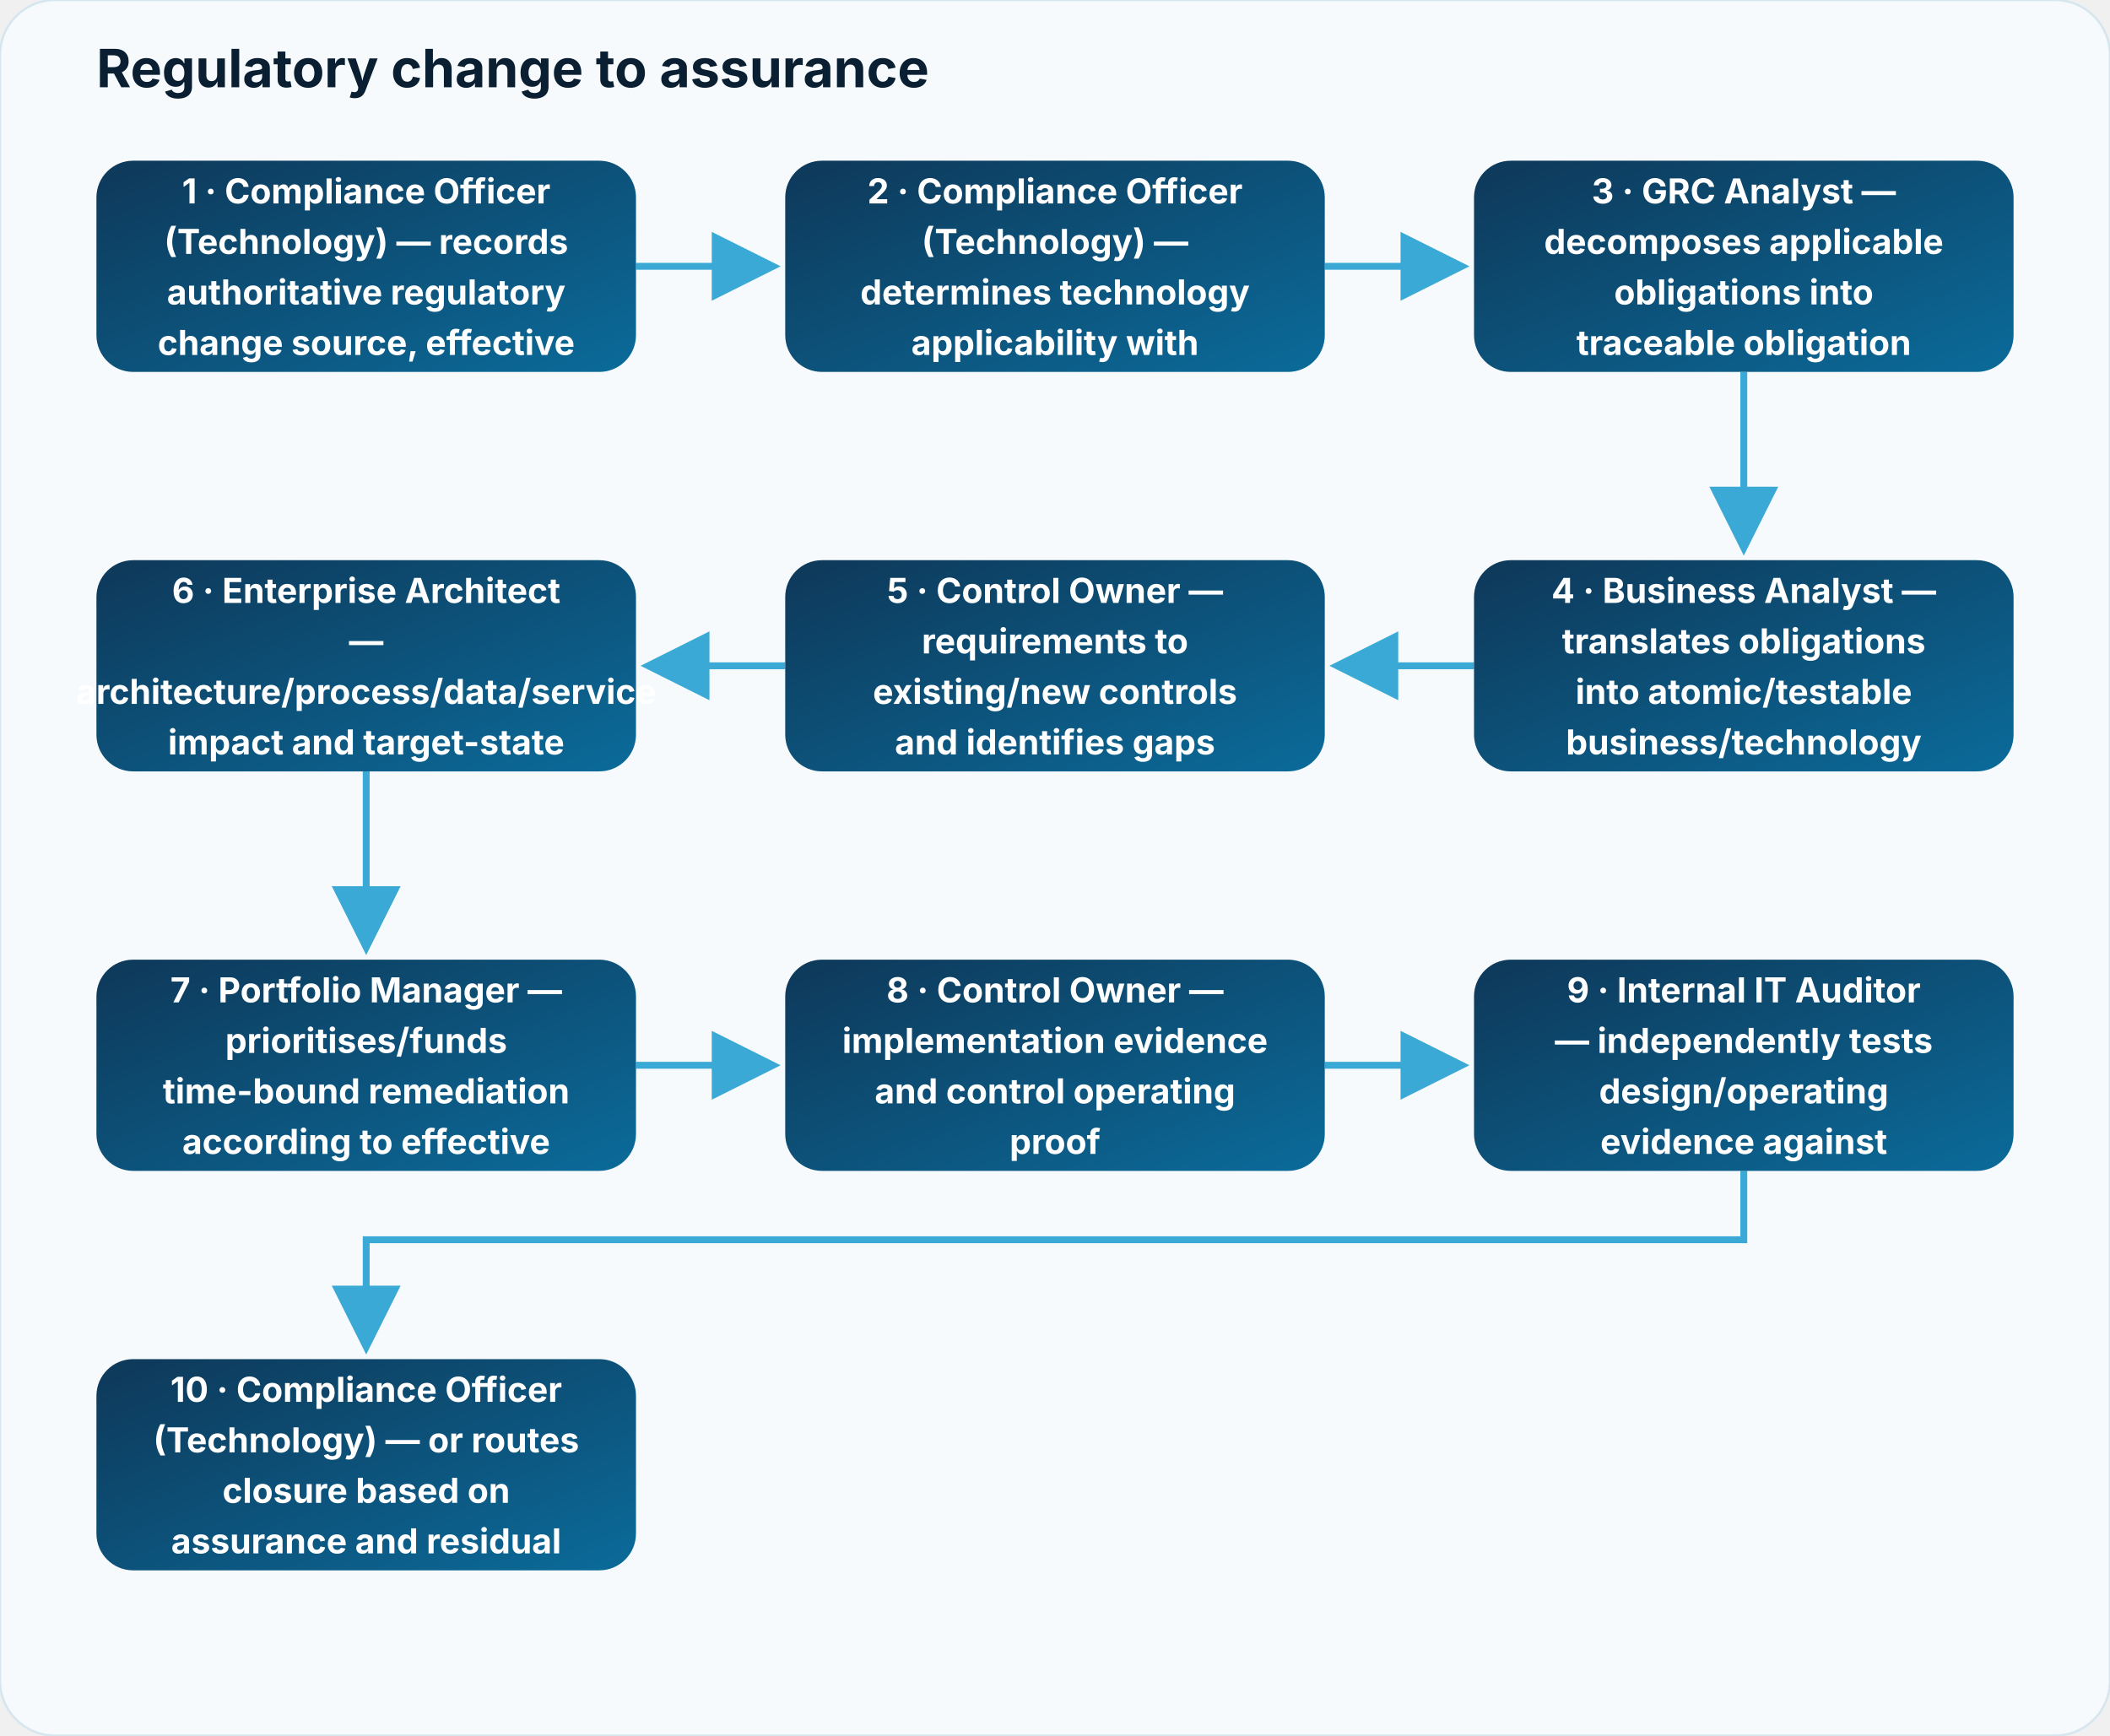
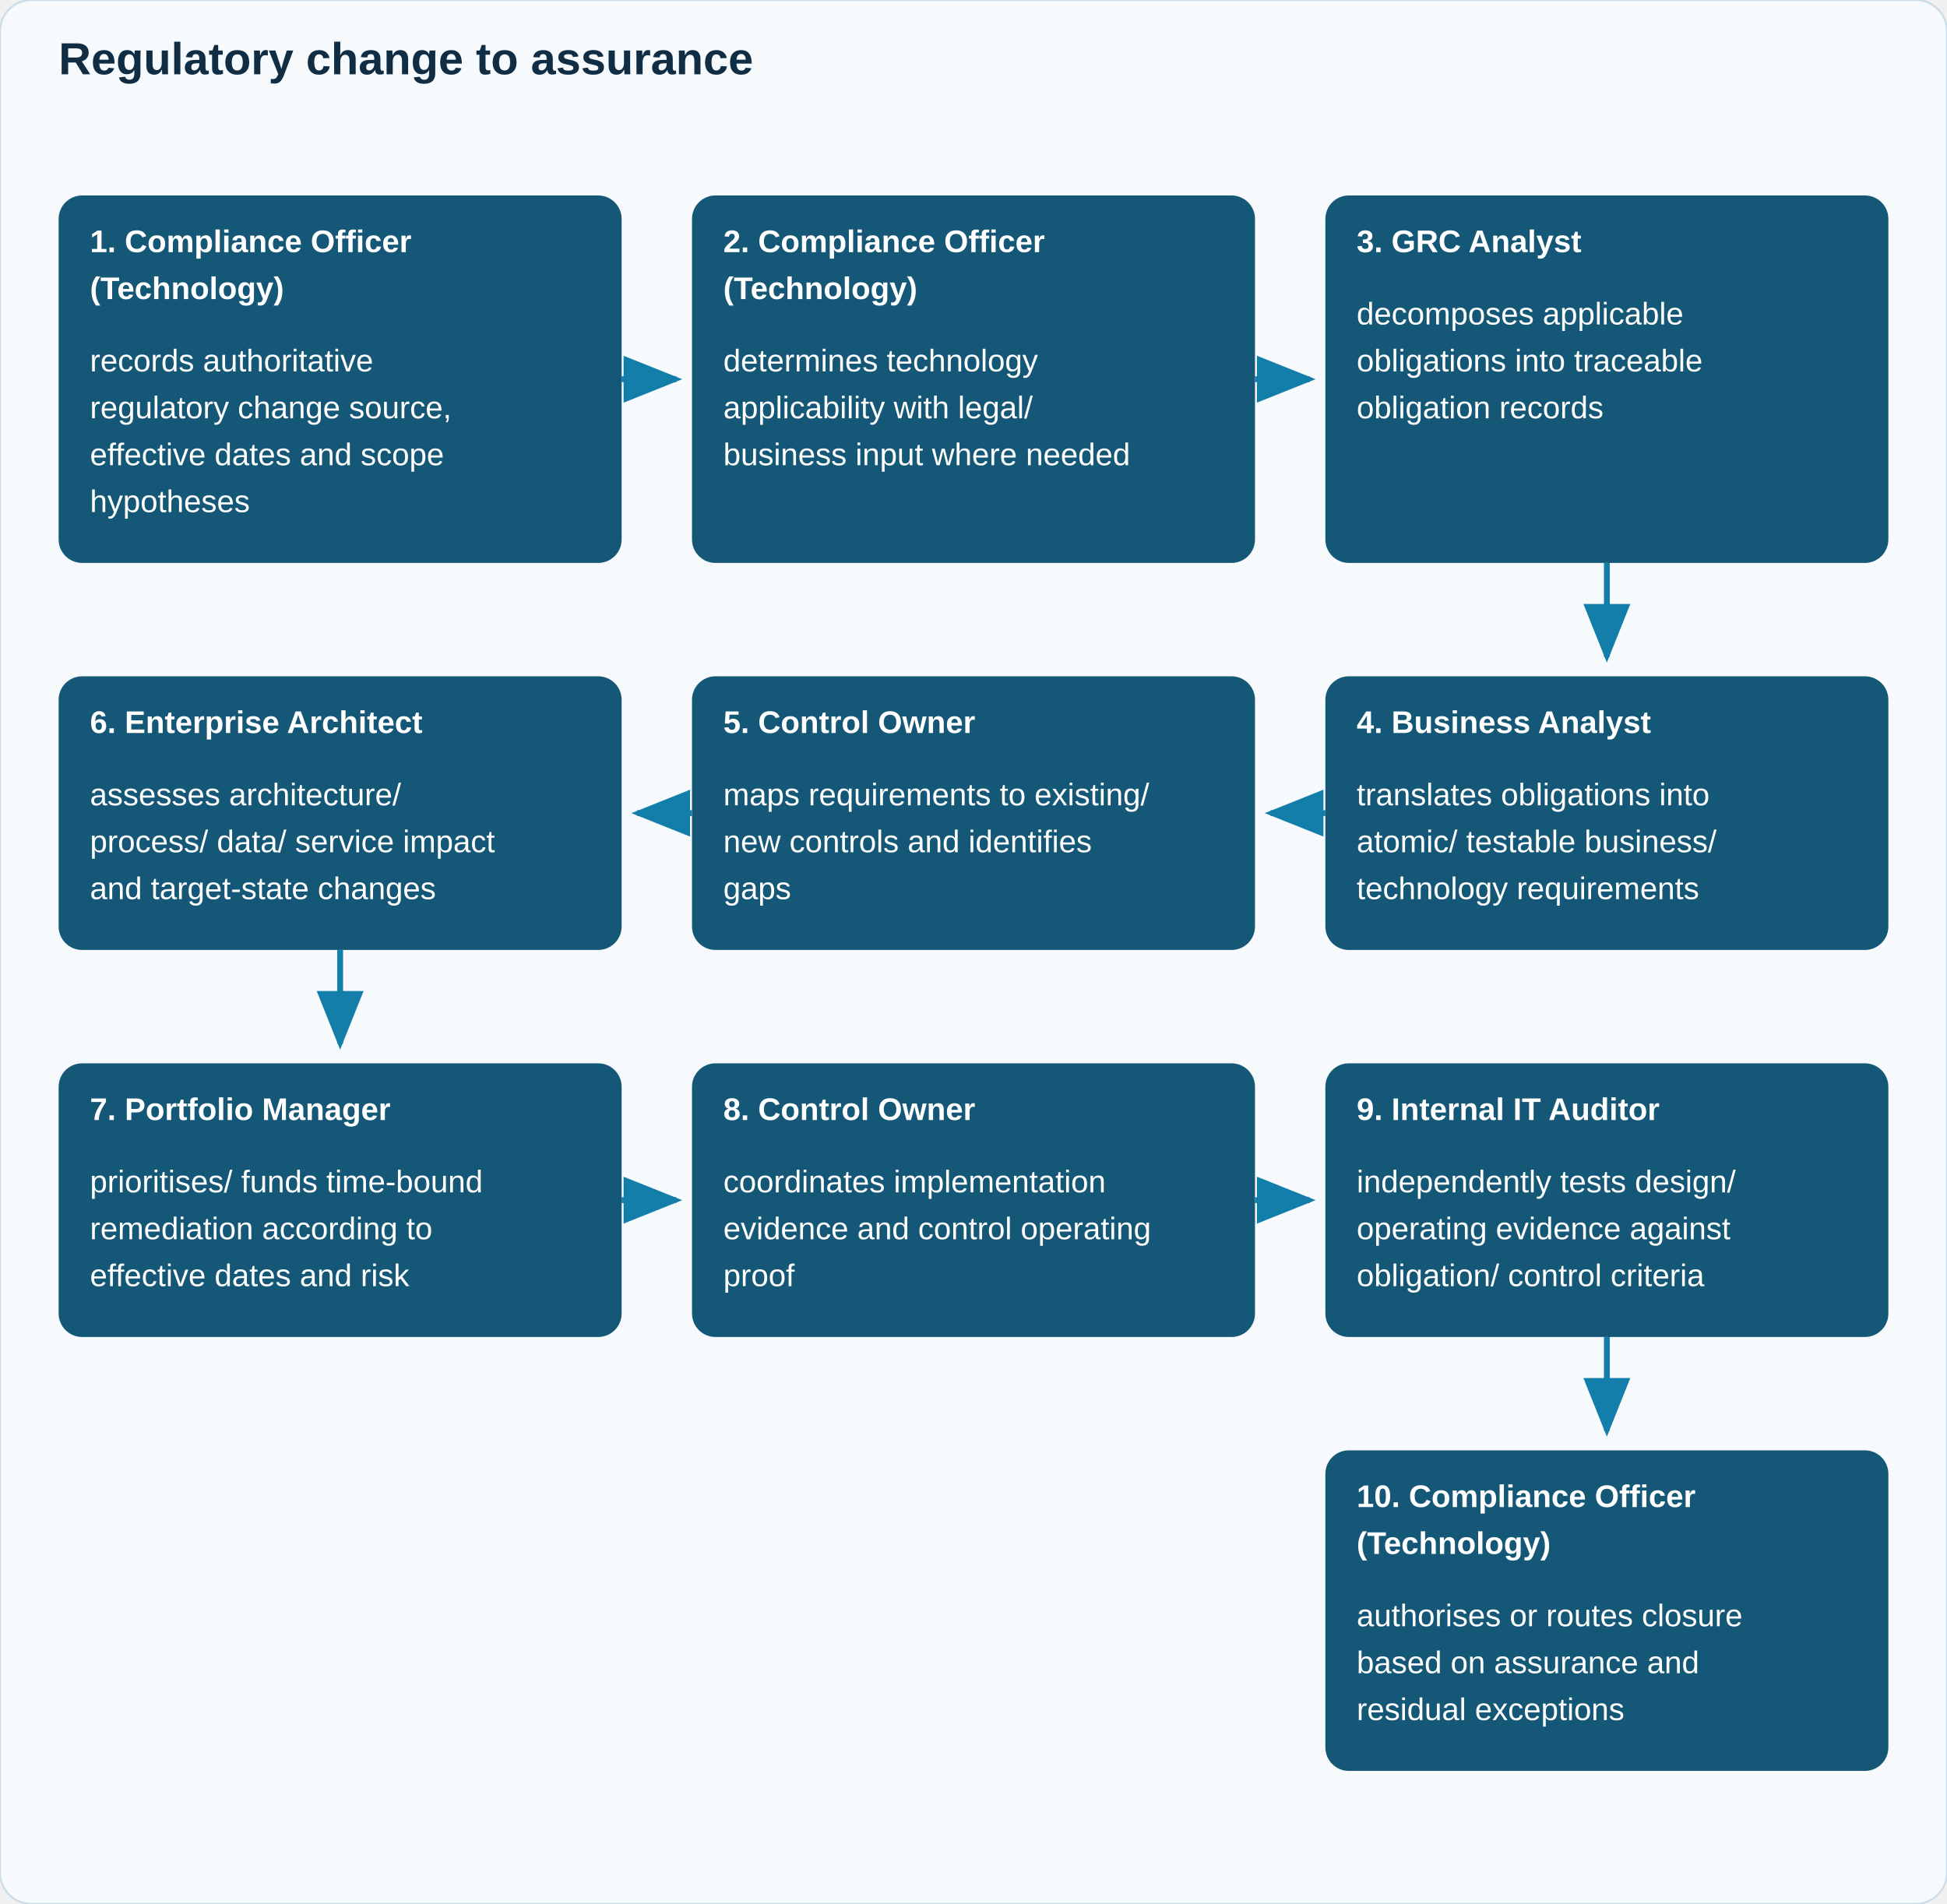
- <svg xmlns="http://www.w3.org/2000/svg" viewBox="0 0 919 756" role="img" aria-labelledby="t d">
+ <svg xmlns="http://www.w3.org/2000/svg" class="ai-inline-diagram-svg" viewBox="0 0 996 974" role="img" aria-labelledby="workflow-regulatory-change-to-assurance-title workflow-regulatory-change-to-assurance-description">
  <defs>
-     <linearGradient id="g" x1="0" y1="0" x2="1" y2="1">
-       <stop offset="0" stop-color="#0e3859" />
-       <stop offset="1" stop-color="#0b6b9a" />
-     </linearGradient>
-     <marker id="a" markerWidth="10" markerHeight="10" refX="8" refY="5" orient="auto">
-       <path d="M0,0 L10,5 L0,10 z" fill="#3ba9d6" />
+     <marker id="workflow-regulatory-change-to-assurance-arrow" markerWidth="10" markerHeight="8" refX="9" refY="4" orient="auto">
+       <path d="M0,0 L10,4 L0,8 z" fill="#147eaa" />
    </marker>
  </defs>
-   <rect width="100%" height="100%" rx="24" fill="#f6fafc" stroke="#d6e6ee" />
-   <text x="42" y="38" font-family="Inter,Arial,sans-serif" font-size="23" font-weight="700" fill="#0b1f33">Regulatory change to assurance</text>
-   <path d="M 277 116.0 L 334 116.0" fill="none" stroke="#3ba9d6" stroke-width="3" marker-end="url(#a)" />
-   <path d="M 577 116.0 L 634 116.0" fill="none" stroke="#3ba9d6" stroke-width="3" marker-end="url(#a)" />
-   <path d="M 759.5 162 L 759.5 192 L 759.5 192 L 759.5 236" fill="none" stroke="#3ba9d6" stroke-width="3" marker-end="url(#a)" />
-   <path d="M 642 290.0 L 585 290.0" fill="none" stroke="#3ba9d6" stroke-width="3" marker-end="url(#a)" />
-   <path d="M 342 290.0 L 285 290.0" fill="none" stroke="#3ba9d6" stroke-width="3" marker-end="url(#a)" />
-   <path d="M 159.5 336 L 159.5 366 L 159.5 366 L 159.5 410" fill="none" stroke="#3ba9d6" stroke-width="3" marker-end="url(#a)" />
-   <path d="M 277 464.0 L 334 464.0" fill="none" stroke="#3ba9d6" stroke-width="3" marker-end="url(#a)" />
-   <path d="M 577 464.0 L 634 464.0" fill="none" stroke="#3ba9d6" stroke-width="3" marker-end="url(#a)" />
-   <path d="M 759.5 510 L 759.5 540 L 159.5 540 L 159.5 584" fill="none" stroke="#3ba9d6" stroke-width="3" marker-end="url(#a)" />
-   <rect x="42" y="70" width="235" height="92" rx="16" fill="url(#g)" />
-   <text x="159.5" y="83.0" text-anchor="middle" dominant-baseline="middle" font-family="Inter,Arial,sans-serif" font-size="15" font-weight="650" fill="#fff">1 · Compliance Officer</text>
-   <text x="159.5" y="105.0" text-anchor="middle" dominant-baseline="middle" font-family="Inter,Arial,sans-serif" font-size="15" font-weight="650" fill="#fff">(Technology) — records</text>
-   <text x="159.5" y="127.0" text-anchor="middle" dominant-baseline="middle" font-family="Inter,Arial,sans-serif" font-size="15" font-weight="650" fill="#fff">authoritative regulatory</text>
-   <text x="159.5" y="149.0" text-anchor="middle" dominant-baseline="middle" font-family="Inter,Arial,sans-serif" font-size="15" font-weight="650" fill="#fff">change source, effective</text>
-   <rect x="342" y="70" width="235" height="92" rx="16" fill="url(#g)" />
-   <text x="459.5" y="83.0" text-anchor="middle" dominant-baseline="middle" font-family="Inter,Arial,sans-serif" font-size="15" font-weight="650" fill="#fff">2 · Compliance Officer</text>
-   <text x="459.5" y="105.0" text-anchor="middle" dominant-baseline="middle" font-family="Inter,Arial,sans-serif" font-size="15" font-weight="650" fill="#fff">(Technology) —</text>
-   <text x="459.5" y="127.0" text-anchor="middle" dominant-baseline="middle" font-family="Inter,Arial,sans-serif" font-size="15" font-weight="650" fill="#fff">determines technology</text>
-   <text x="459.5" y="149.0" text-anchor="middle" dominant-baseline="middle" font-family="Inter,Arial,sans-serif" font-size="15" font-weight="650" fill="#fff">applicability with</text>
-   <rect x="642" y="70" width="235" height="92" rx="16" fill="url(#g)" />
-   <text x="759.5" y="83.0" text-anchor="middle" dominant-baseline="middle" font-family="Inter,Arial,sans-serif" font-size="15" font-weight="650" fill="#fff">3 · GRC Analyst —</text>
-   <text x="759.5" y="105.0" text-anchor="middle" dominant-baseline="middle" font-family="Inter,Arial,sans-serif" font-size="15" font-weight="650" fill="#fff">decomposes applicable</text>
-   <text x="759.5" y="127.0" text-anchor="middle" dominant-baseline="middle" font-family="Inter,Arial,sans-serif" font-size="15" font-weight="650" fill="#fff">obligations into</text>
-   <text x="759.5" y="149.0" text-anchor="middle" dominant-baseline="middle" font-family="Inter,Arial,sans-serif" font-size="15" font-weight="650" fill="#fff">traceable obligation</text>
-   <rect x="642" y="244" width="235" height="92" rx="16" fill="url(#g)" />
-   <text x="759.5" y="257.0" text-anchor="middle" dominant-baseline="middle" font-family="Inter,Arial,sans-serif" font-size="15" font-weight="650" fill="#fff">4 · Business Analyst —</text>
-   <text x="759.5" y="279.0" text-anchor="middle" dominant-baseline="middle" font-family="Inter,Arial,sans-serif" font-size="15" font-weight="650" fill="#fff">translates obligations</text>
-   <text x="759.5" y="301.0" text-anchor="middle" dominant-baseline="middle" font-family="Inter,Arial,sans-serif" font-size="15" font-weight="650" fill="#fff">into atomic/testable</text>
-   <text x="759.5" y="323.0" text-anchor="middle" dominant-baseline="middle" font-family="Inter,Arial,sans-serif" font-size="15" font-weight="650" fill="#fff">business/technology</text>
-   <rect x="342" y="244" width="235" height="92" rx="16" fill="url(#g)" />
-   <text x="459.5" y="257.0" text-anchor="middle" dominant-baseline="middle" font-family="Inter,Arial,sans-serif" font-size="15" font-weight="650" fill="#fff">5 · Control Owner —</text>
-   <text x="459.5" y="279.0" text-anchor="middle" dominant-baseline="middle" font-family="Inter,Arial,sans-serif" font-size="15" font-weight="650" fill="#fff">requirements to</text>
-   <text x="459.5" y="301.0" text-anchor="middle" dominant-baseline="middle" font-family="Inter,Arial,sans-serif" font-size="15" font-weight="650" fill="#fff">existing/new controls</text>
-   <text x="459.5" y="323.0" text-anchor="middle" dominant-baseline="middle" font-family="Inter,Arial,sans-serif" font-size="15" font-weight="650" fill="#fff">and identifies gaps</text>
-   <rect x="42" y="244" width="235" height="92" rx="16" fill="url(#g)" />
-   <text x="159.5" y="257.0" text-anchor="middle" dominant-baseline="middle" font-family="Inter,Arial,sans-serif" font-size="15" font-weight="650" fill="#fff">6 · Enterprise Architect</text>
-   <text x="159.5" y="279.0" text-anchor="middle" dominant-baseline="middle" font-family="Inter,Arial,sans-serif" font-size="15" font-weight="650" fill="#fff">—</text>
-   <text x="159.5" y="301.0" text-anchor="middle" dominant-baseline="middle" font-family="Inter,Arial,sans-serif" font-size="15" font-weight="650" fill="#fff">architecture/process/data/service</text>
-   <text x="159.5" y="323.0" text-anchor="middle" dominant-baseline="middle" font-family="Inter,Arial,sans-serif" font-size="15" font-weight="650" fill="#fff">impact and target-state</text>
-   <rect x="42" y="418" width="235" height="92" rx="16" fill="url(#g)" />
-   <text x="159.5" y="431.0" text-anchor="middle" dominant-baseline="middle" font-family="Inter,Arial,sans-serif" font-size="15" font-weight="650" fill="#fff">7 · Portfolio Manager —</text>
-   <text x="159.5" y="453.0" text-anchor="middle" dominant-baseline="middle" font-family="Inter,Arial,sans-serif" font-size="15" font-weight="650" fill="#fff">prioritises/funds</text>
-   <text x="159.5" y="475.0" text-anchor="middle" dominant-baseline="middle" font-family="Inter,Arial,sans-serif" font-size="15" font-weight="650" fill="#fff">time-bound remediation</text>
-   <text x="159.5" y="497.0" text-anchor="middle" dominant-baseline="middle" font-family="Inter,Arial,sans-serif" font-size="15" font-weight="650" fill="#fff">according to effective</text>
-   <rect x="342" y="418" width="235" height="92" rx="16" fill="url(#g)" />
-   <text x="459.5" y="431.0" text-anchor="middle" dominant-baseline="middle" font-family="Inter,Arial,sans-serif" font-size="15" font-weight="650" fill="#fff">8 · Control Owner —</text>
-   <text x="459.5" y="453.0" text-anchor="middle" dominant-baseline="middle" font-family="Inter,Arial,sans-serif" font-size="15" font-weight="650" fill="#fff">implementation evidence</text>
-   <text x="459.5" y="475.0" text-anchor="middle" dominant-baseline="middle" font-family="Inter,Arial,sans-serif" font-size="15" font-weight="650" fill="#fff">and control operating</text>
-   <text x="459.5" y="497.0" text-anchor="middle" dominant-baseline="middle" font-family="Inter,Arial,sans-serif" font-size="15" font-weight="650" fill="#fff">proof</text>
-   <rect x="642" y="418" width="235" height="92" rx="16" fill="url(#g)" />
-   <text x="759.5" y="431.0" text-anchor="middle" dominant-baseline="middle" font-family="Inter,Arial,sans-serif" font-size="15" font-weight="650" fill="#fff">9 · Internal IT Auditor</text>
-   <text x="759.5" y="453.0" text-anchor="middle" dominant-baseline="middle" font-family="Inter,Arial,sans-serif" font-size="15" font-weight="650" fill="#fff">— independently tests</text>
-   <text x="759.5" y="475.0" text-anchor="middle" dominant-baseline="middle" font-family="Inter,Arial,sans-serif" font-size="15" font-weight="650" fill="#fff">design/operating</text>
-   <text x="759.5" y="497.0" text-anchor="middle" dominant-baseline="middle" font-family="Inter,Arial,sans-serif" font-size="15" font-weight="650" fill="#fff">evidence against</text>
-   <rect x="42" y="592" width="235" height="92" rx="16" fill="url(#g)" />
-   <text x="159.5" y="605.0" text-anchor="middle" dominant-baseline="middle" font-family="Inter,Arial,sans-serif" font-size="15" font-weight="650" fill="#fff">10 · Compliance Officer</text>
-   <text x="159.5" y="627.0" text-anchor="middle" dominant-baseline="middle" font-family="Inter,Arial,sans-serif" font-size="15" font-weight="650" fill="#fff">(Technology) — or routes</text>
-   <text x="159.5" y="649.0" text-anchor="middle" dominant-baseline="middle" font-family="Inter,Arial,sans-serif" font-size="15" font-weight="650" fill="#fff">closure based on</text>
-   <text x="159.5" y="671.0" text-anchor="middle" dominant-baseline="middle" font-family="Inter,Arial,sans-serif" font-size="15" font-weight="650" fill="#fff">assurance and residual</text>
+   <rect width="100%" height="100%" rx="16" fill="#f6fafc" stroke="#cbdde8" />
+   <text x="30" y="38" font-family="Arial,Helvetica,sans-serif" font-size="23" fill="#102d43" font-weight="700" text-anchor="start">Regulatory change to assurance</text>
+   <path d="M318,194 L346,194" fill="none" stroke="#147eaa" stroke-width="3" marker-end="url(#workflow-regulatory-change-to-assurance-arrow)" />
+   <path d="M642,194 L670,194" fill="none" stroke="#147eaa" stroke-width="3" marker-end="url(#workflow-regulatory-change-to-assurance-arrow)" />
+   <path d="M822,288 L822,336" fill="none" stroke="#147eaa" stroke-width="3" marker-end="url(#workflow-regulatory-change-to-assurance-arrow)" />
+   <path d="M678,416 L650,416" fill="none" stroke="#147eaa" stroke-width="3" marker-end="url(#workflow-regulatory-change-to-assurance-arrow)" />
+   <path d="M354,416 L326,416" fill="none" stroke="#147eaa" stroke-width="3" marker-end="url(#workflow-regulatory-change-to-assurance-arrow)" />
+   <path d="M174,486 L174,534" fill="none" stroke="#147eaa" stroke-width="3" marker-end="url(#workflow-regulatory-change-to-assurance-arrow)" />
+   <path d="M318,614 L346,614" fill="none" stroke="#147eaa" stroke-width="3" marker-end="url(#workflow-regulatory-change-to-assurance-arrow)" />
+   <path d="M642,614 L670,614" fill="none" stroke="#147eaa" stroke-width="3" marker-end="url(#workflow-regulatory-change-to-assurance-arrow)" />
+   <path d="M822,684 L822,732" fill="none" stroke="#147eaa" stroke-width="3" marker-end="url(#workflow-regulatory-change-to-assurance-arrow)" />
+   <g data-step="1">
+     <rect x="30" y="100" width="288" height="188" rx="12" fill="#145776" />
+     <text x="46" y="129" font-family="Arial,Helvetica,sans-serif" font-size="16" fill="#ffffff" font-weight="700" text-anchor="start">1. Compliance Officer</text>
+     <text x="46" y="153" font-family="Arial,Helvetica,sans-serif" font-size="16" fill="#ffffff" font-weight="700" text-anchor="start">(Technology)</text>
+     <text x="46" y="190" font-family="Arial,Helvetica,sans-serif" font-size="16" fill="#ffffff" font-weight="400" text-anchor="start">records authoritative</text>
+     <text x="46" y="214" font-family="Arial,Helvetica,sans-serif" font-size="16" fill="#ffffff" font-weight="400" text-anchor="start">regulatory change source,</text>
+     <text x="46" y="238" font-family="Arial,Helvetica,sans-serif" font-size="16" fill="#ffffff" font-weight="400" text-anchor="start">effective dates and scope</text>
+     <text x="46" y="262" font-family="Arial,Helvetica,sans-serif" font-size="16" fill="#ffffff" font-weight="400" text-anchor="start">hypotheses</text>
+   </g>
+   <g data-step="2">
+     <rect x="354" y="100" width="288" height="188" rx="12" fill="#145776" />
+     <text x="370" y="129" font-family="Arial,Helvetica,sans-serif" font-size="16" fill="#ffffff" font-weight="700" text-anchor="start">2. Compliance Officer</text>
+     <text x="370" y="153" font-family="Arial,Helvetica,sans-serif" font-size="16" fill="#ffffff" font-weight="700" text-anchor="start">(Technology)</text>
+     <text x="370" y="190" font-family="Arial,Helvetica,sans-serif" font-size="16" fill="#ffffff" font-weight="400" text-anchor="start">determines technology</text>
+     <text x="370" y="214" font-family="Arial,Helvetica,sans-serif" font-size="16" fill="#ffffff" font-weight="400" text-anchor="start">applicability with legal/</text>
+     <text x="370" y="238" font-family="Arial,Helvetica,sans-serif" font-size="16" fill="#ffffff" font-weight="400" text-anchor="start">business input where needed</text>
+   </g>
+   <g data-step="3">
+     <rect x="678" y="100" width="288" height="188" rx="12" fill="#145776" />
+     <text x="694" y="129" font-family="Arial,Helvetica,sans-serif" font-size="16" fill="#ffffff" font-weight="700" text-anchor="start">3. GRC Analyst</text>
+     <text x="694" y="166" font-family="Arial,Helvetica,sans-serif" font-size="16" fill="#ffffff" font-weight="400" text-anchor="start">decomposes applicable</text>
+     <text x="694" y="190" font-family="Arial,Helvetica,sans-serif" font-size="16" fill="#ffffff" font-weight="400" text-anchor="start">obligations into traceable</text>
+     <text x="694" y="214" font-family="Arial,Helvetica,sans-serif" font-size="16" fill="#ffffff" font-weight="400" text-anchor="start">obligation records</text>
+   </g>
+   <g data-step="4">
+     <rect x="678" y="346" width="288" height="140" rx="12" fill="#145776" />
+     <text x="694" y="375" font-family="Arial,Helvetica,sans-serif" font-size="16" fill="#ffffff" font-weight="700" text-anchor="start">4. Business Analyst</text>
+     <text x="694" y="412" font-family="Arial,Helvetica,sans-serif" font-size="16" fill="#ffffff" font-weight="400" text-anchor="start">translates obligations into</text>
+     <text x="694" y="436" font-family="Arial,Helvetica,sans-serif" font-size="16" fill="#ffffff" font-weight="400" text-anchor="start">atomic/ testable business/</text>
+     <text x="694" y="460" font-family="Arial,Helvetica,sans-serif" font-size="16" fill="#ffffff" font-weight="400" text-anchor="start">technology requirements</text>
+   </g>
+   <g data-step="5">
+     <rect x="354" y="346" width="288" height="140" rx="12" fill="#145776" />
+     <text x="370" y="375" font-family="Arial,Helvetica,sans-serif" font-size="16" fill="#ffffff" font-weight="700" text-anchor="start">5. Control Owner</text>
+     <text x="370" y="412" font-family="Arial,Helvetica,sans-serif" font-size="16" fill="#ffffff" font-weight="400" text-anchor="start">maps requirements to existing/</text>
+     <text x="370" y="436" font-family="Arial,Helvetica,sans-serif" font-size="16" fill="#ffffff" font-weight="400" text-anchor="start">new controls and identifies</text>
+     <text x="370" y="460" font-family="Arial,Helvetica,sans-serif" font-size="16" fill="#ffffff" font-weight="400" text-anchor="start">gaps</text>
+   </g>
+   <g data-step="6">
+     <rect x="30" y="346" width="288" height="140" rx="12" fill="#145776" />
+     <text x="46" y="375" font-family="Arial,Helvetica,sans-serif" font-size="16" fill="#ffffff" font-weight="700" text-anchor="start">6. Enterprise Architect</text>
+     <text x="46" y="412" font-family="Arial,Helvetica,sans-serif" font-size="16" fill="#ffffff" font-weight="400" text-anchor="start">assesses architecture/</text>
+     <text x="46" y="436" font-family="Arial,Helvetica,sans-serif" font-size="16" fill="#ffffff" font-weight="400" text-anchor="start">process/ data/ service impact</text>
+     <text x="46" y="460" font-family="Arial,Helvetica,sans-serif" font-size="16" fill="#ffffff" font-weight="400" text-anchor="start">and target-state changes</text>
+   </g>
+   <g data-step="7">
+     <rect x="30" y="544" width="288" height="140" rx="12" fill="#145776" />
+     <text x="46" y="573" font-family="Arial,Helvetica,sans-serif" font-size="16" fill="#ffffff" font-weight="700" text-anchor="start">7. Portfolio Manager</text>
+     <text x="46" y="610" font-family="Arial,Helvetica,sans-serif" font-size="16" fill="#ffffff" font-weight="400" text-anchor="start">prioritises/ funds time-bound</text>
+     <text x="46" y="634" font-family="Arial,Helvetica,sans-serif" font-size="16" fill="#ffffff" font-weight="400" text-anchor="start">remediation according to</text>
+     <text x="46" y="658" font-family="Arial,Helvetica,sans-serif" font-size="16" fill="#ffffff" font-weight="400" text-anchor="start">effective dates and risk</text>
+   </g>
+   <g data-step="8">
+     <rect x="354" y="544" width="288" height="140" rx="12" fill="#145776" />
+     <text x="370" y="573" font-family="Arial,Helvetica,sans-serif" font-size="16" fill="#ffffff" font-weight="700" text-anchor="start">8. Control Owner</text>
+     <text x="370" y="610" font-family="Arial,Helvetica,sans-serif" font-size="16" fill="#ffffff" font-weight="400" text-anchor="start">coordinates implementation</text>
+     <text x="370" y="634" font-family="Arial,Helvetica,sans-serif" font-size="16" fill="#ffffff" font-weight="400" text-anchor="start">evidence and control operating</text>
+     <text x="370" y="658" font-family="Arial,Helvetica,sans-serif" font-size="16" fill="#ffffff" font-weight="400" text-anchor="start">proof</text>
+   </g>
+   <g data-step="9">
+     <rect x="678" y="544" width="288" height="140" rx="12" fill="#145776" />
+     <text x="694" y="573" font-family="Arial,Helvetica,sans-serif" font-size="16" fill="#ffffff" font-weight="700" text-anchor="start">9. Internal IT Auditor</text>
+     <text x="694" y="610" font-family="Arial,Helvetica,sans-serif" font-size="16" fill="#ffffff" font-weight="400" text-anchor="start">independently tests design/</text>
+     <text x="694" y="634" font-family="Arial,Helvetica,sans-serif" font-size="16" fill="#ffffff" font-weight="400" text-anchor="start">operating evidence against</text>
+     <text x="694" y="658" font-family="Arial,Helvetica,sans-serif" font-size="16" fill="#ffffff" font-weight="400" text-anchor="start">obligation/ control criteria</text>
+   </g>
+   <g data-step="10">
+     <rect x="678" y="742" width="288" height="164" rx="12" fill="#145776" />
+     <text x="694" y="771" font-family="Arial,Helvetica,sans-serif" font-size="16" fill="#ffffff" font-weight="700" text-anchor="start">10. Compliance Officer</text>
+     <text x="694" y="795" font-family="Arial,Helvetica,sans-serif" font-size="16" fill="#ffffff" font-weight="700" text-anchor="start">(Technology)</text>
+     <text x="694" y="832" font-family="Arial,Helvetica,sans-serif" font-size="16" fill="#ffffff" font-weight="400" text-anchor="start">authorises or routes closure</text>
+     <text x="694" y="856" font-family="Arial,Helvetica,sans-serif" font-size="16" fill="#ffffff" font-weight="400" text-anchor="start">based on assurance and</text>
+     <text x="694" y="880" font-family="Arial,Helvetica,sans-serif" font-size="16" fill="#ffffff" font-weight="400" text-anchor="start">residual exceptions</text>
+   </g>
</svg>
